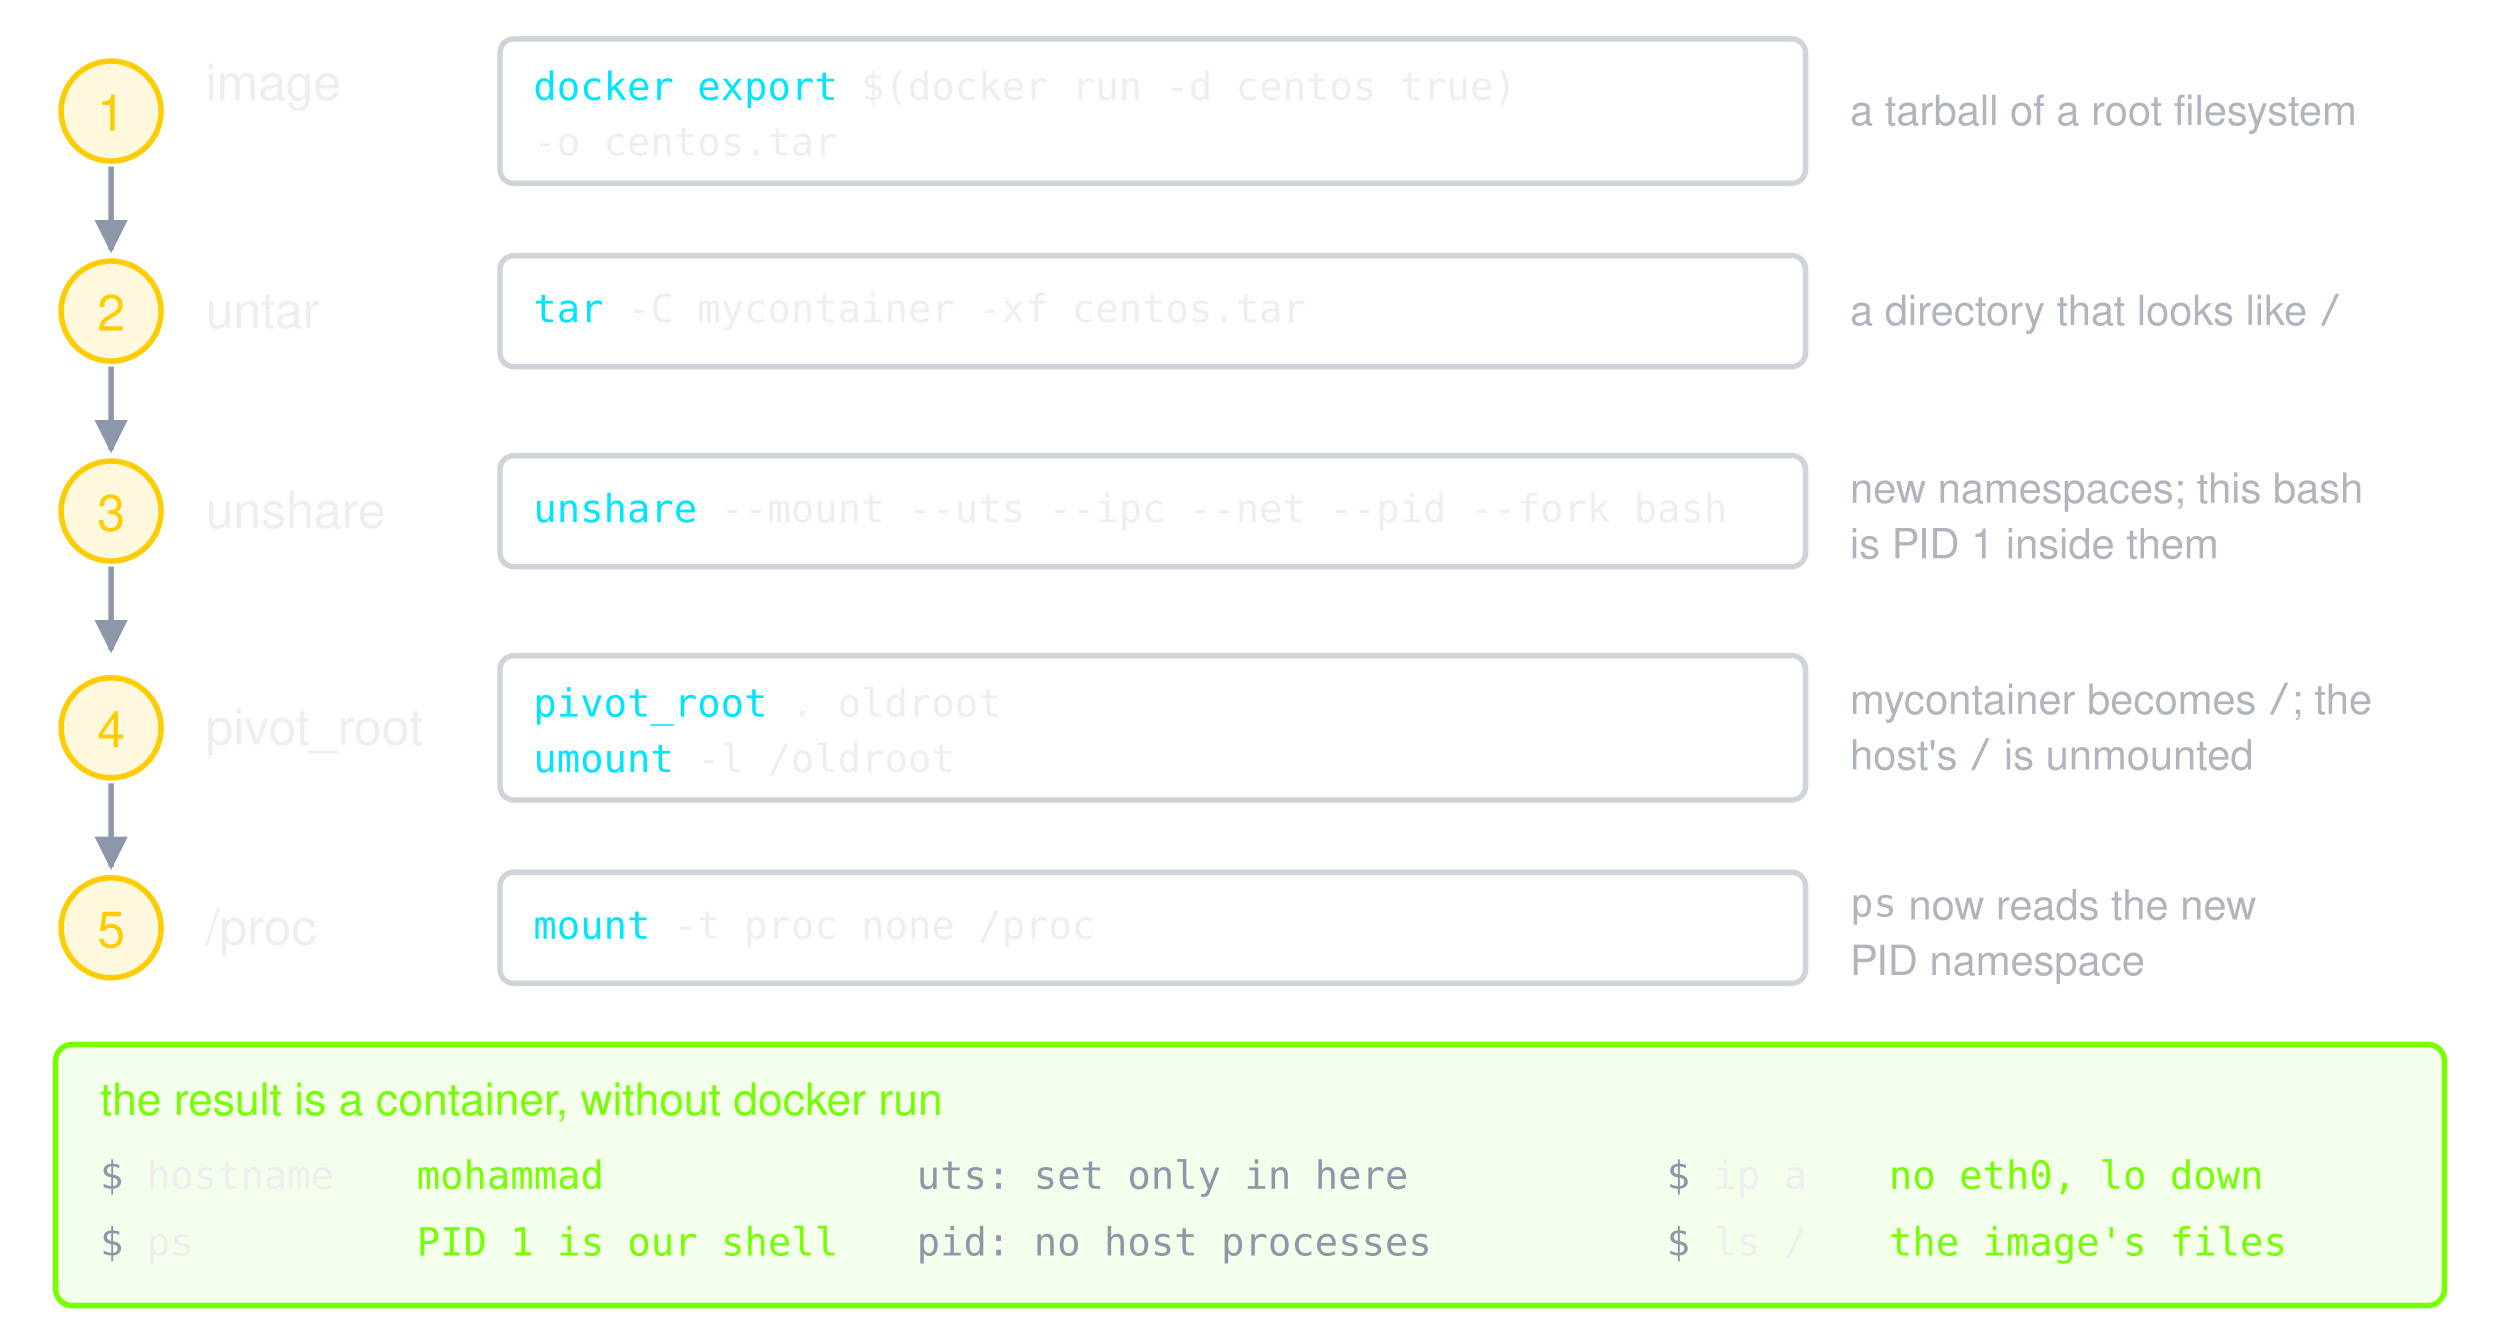
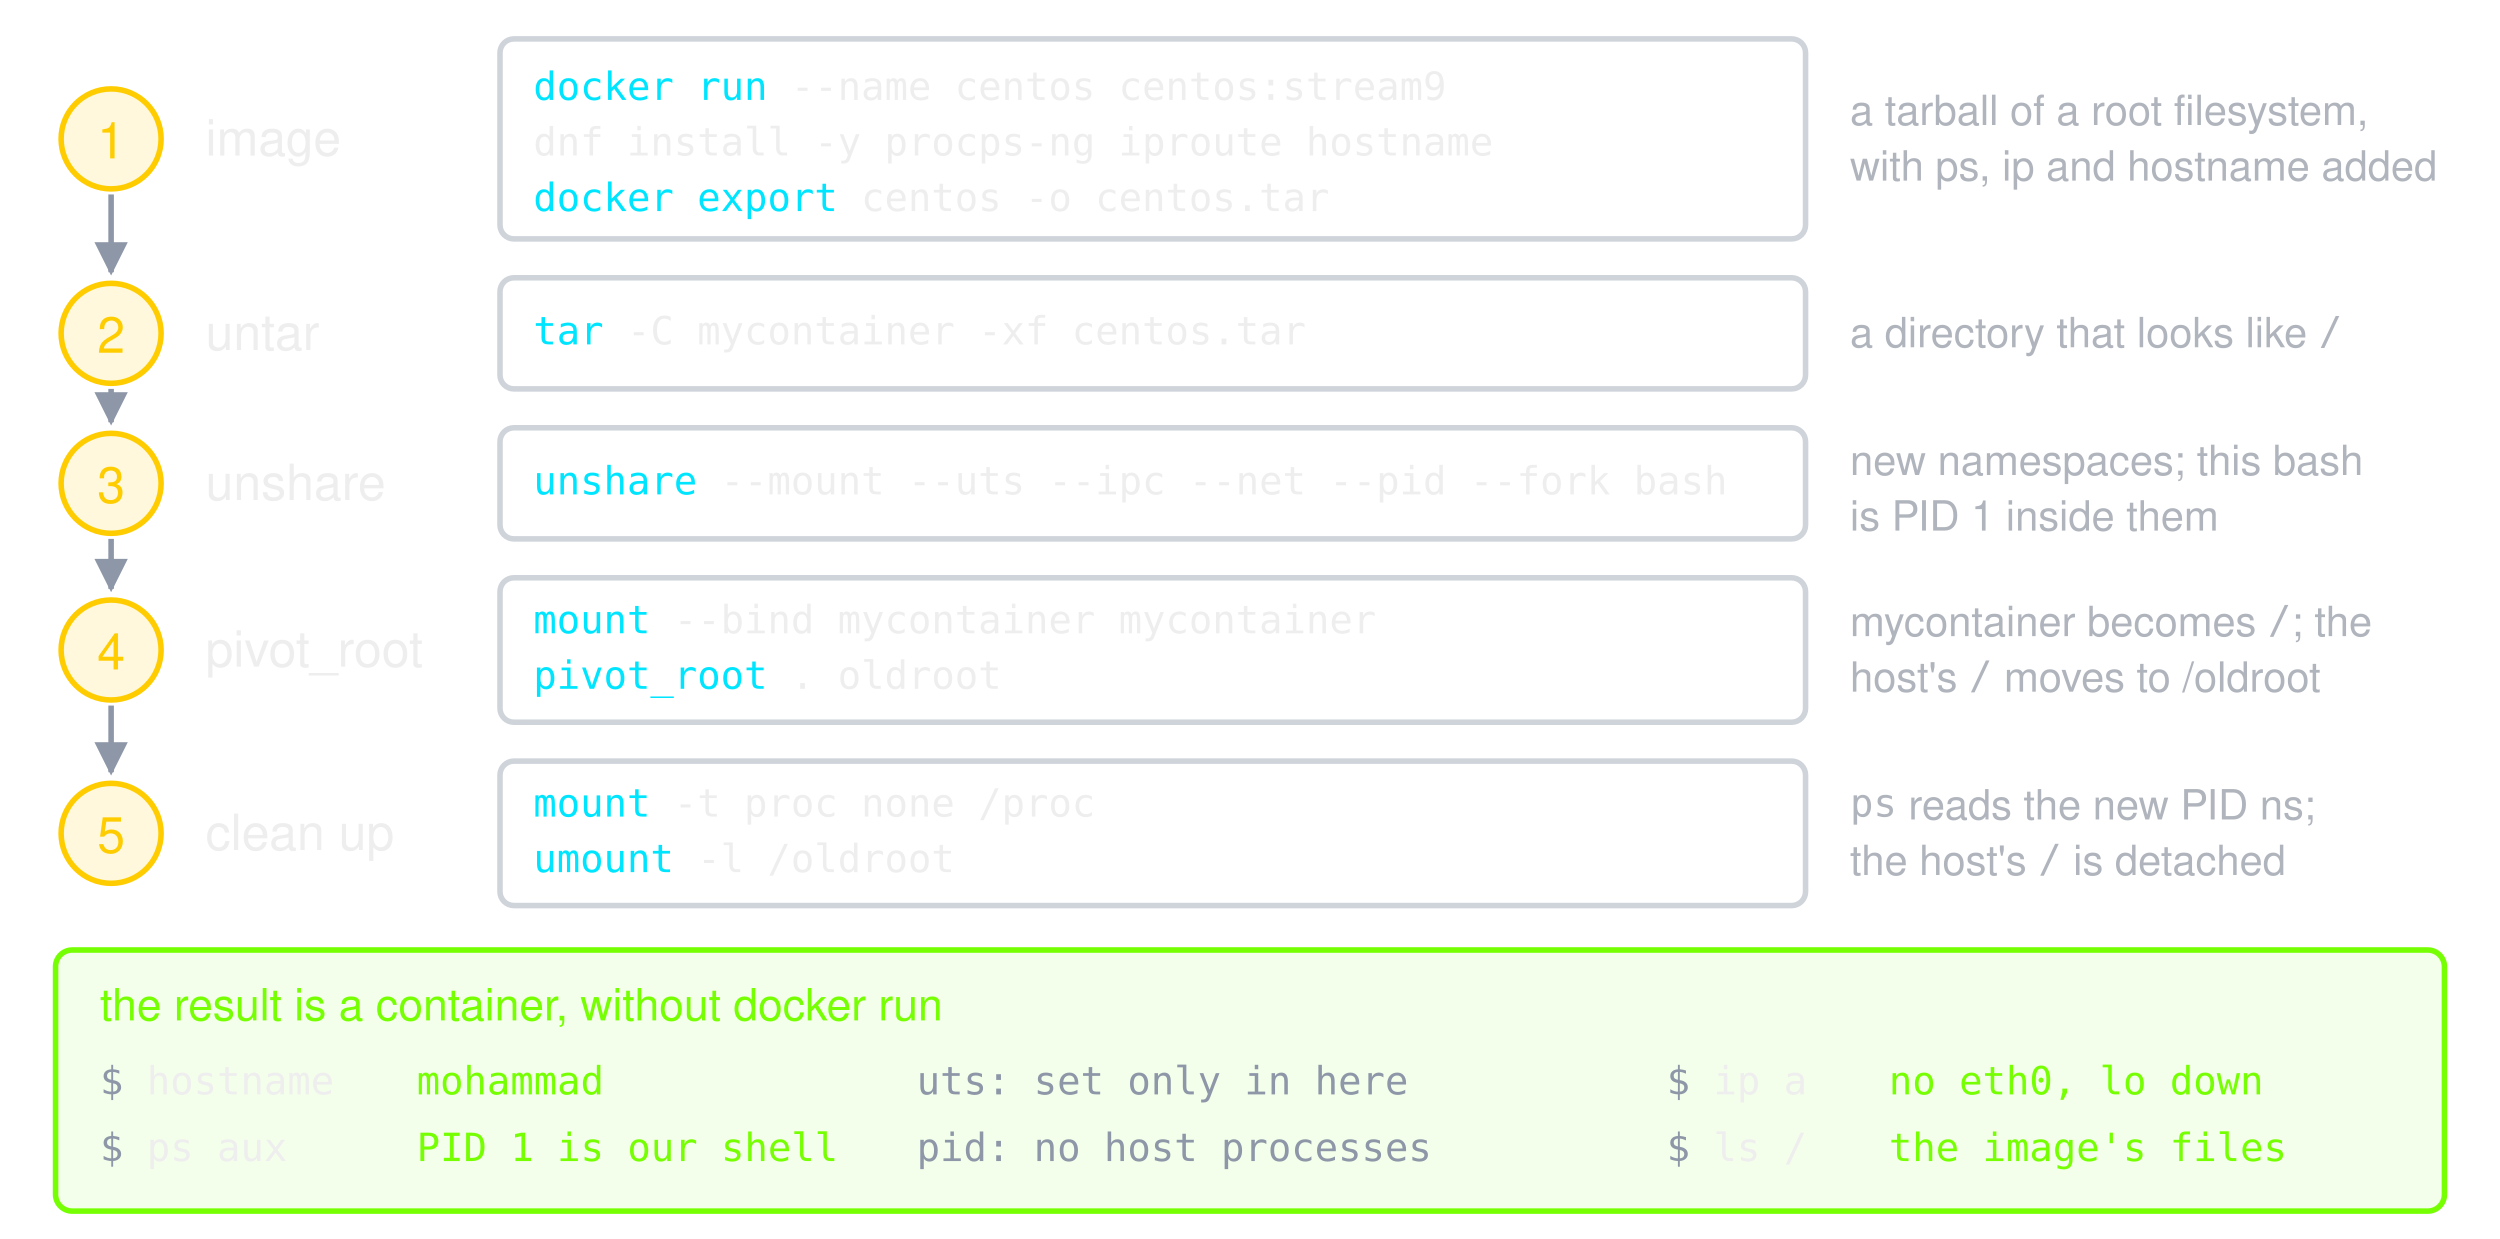
- <svg xmlns="http://www.w3.org/2000/svg" viewBox="0 0 900 480">
+ <svg xmlns="http://www.w3.org/2000/svg" viewBox="0 0 900 446">
  <style>
    text { font-family: "Helvetica Neue", Helvetica, Arial, sans-serif; font-size: 18px; fill: #eeeeee; text-anchor: middle; dominant-baseline: middle; }
    .small { font-size: 15px; fill: #b0b4bc; text-anchor: start; }
    .mono { font-family: Menlo, Consolas, "DejaVu Sans Mono", monospace; font-size: 14px; text-anchor: start; }
    .box { fill: rgba(255, 255, 255, 0.06); stroke: #cfd3da; stroke-width: 2; }
    .num { fill: rgba(255, 204, 0, 0.14); stroke: #ffcc00; stroke-width: 2; }
    .res { fill: rgba(118, 255, 3, 0.08); stroke: #76ff03; stroke-width: 2; }
    .line { fill: none; stroke: #8d97a8; stroke-width: 2; marker-end: url(#arrow); }
    .orange { fill: #ff9100; } .green { fill: #76ff03; } .cyan { fill: #00e5ff; }
    .red { fill: #ff5252; } .violet { fill: #ee82ee; } .yellow { fill: #ffcc00; } .grey { fill: #8d97a8; }
  </style>
  <defs>
    <marker id="arrow" viewBox="0 0 10 10" refX="9" refY="5" markerWidth="6" markerHeight="6" orient="auto">
      <path d="M0,0 L10,5 L0,10 z" fill="#8d97a8" />
    </marker>
  </defs>
-   <circle class="num" cx="40" cy="40" r="18" />
-   <text class="yellow" x="40" y="41">1</text>
-   <text x="74" y="30" style="text-anchor: start">image</text>
-   <rect class="box" x="180" y="14" width="470" height="52" rx="5" />
+   <circle class="num" cx="40" cy="50" r="18" />
+   <text class="yellow" x="40" y="51">1</text>
+   <text x="74" y="50" style="text-anchor: start">image</text>
+   <rect class="box" x="180" y="14" width="470" height="72" rx="5" />
  <text class="mono" x="192" y="32">
-     <tspan class="cyan">docker export</tspan> $(docker run -d centos true)</text>
-   <text class="mono" x="192" y="52">  -o centos.tar</text>
-   <text class="small" x="666" y="40">a tarball of a root filesystem</text>
-   <path class="line" d="M40,60 L40,90" />
-   <circle class="num" cx="40" cy="112" r="18" />
-   <text class="yellow" x="40" y="113">2</text>
-   <text x="74" y="112" style="text-anchor: start">untar</text>
-   <rect class="box" x="180" y="92" width="470" height="40" rx="5" />
-   <text class="mono" x="192" y="112">
+     <tspan class="cyan">docker run</tspan> --name centos centos:stream9</text>
+   <text class="mono" x="192" y="52">  dnf install -y procps-ng iproute hostname</text>
+   <text class="mono" x="192" y="72">
+     <tspan class="cyan">docker export</tspan> centos -o centos.tar</text>
+   <text class="small" x="666" y="40">a tarball of a root filesystem,</text>
+   <text class="small" x="666" y="60">with ps, ip and hostname added</text>
+   <path class="line" d="M40,70 L40,98" />
+   <circle class="num" cx="40" cy="120" r="18" />
+   <text class="yellow" x="40" y="121">2</text>
+   <text x="74" y="120" style="text-anchor: start">untar</text>
+   <rect class="box" x="180" y="100" width="470" height="40" rx="5" />
+   <text class="mono" x="192" y="120">
    <tspan class="cyan">tar</tspan> -C mycontainer -xf centos.tar</text>
-   <text class="small" x="666" y="112">a directory that looks like <tspan class="mono">/</tspan>
+   <text class="small" x="666" y="120">a directory that looks like <tspan class="mono">/</tspan>
  </text>
-   <path class="line" d="M40,132 L40,162" />
-   <circle class="num" cx="40" cy="184" r="18" />
-   <text class="yellow" x="40" y="185">3</text>
-   <text x="74" y="184" style="text-anchor: start">unshare</text>
-   <rect class="box" x="180" y="164" width="470" height="40" rx="5" />
-   <text class="mono" x="192" y="184">
+   <path class="line" d="M40,140 L40,152" />
+   <circle class="num" cx="40" cy="174" r="18" />
+   <text class="yellow" x="40" y="175">3</text>
+   <text x="74" y="174" style="text-anchor: start">unshare</text>
+   <rect class="box" x="180" y="154" width="470" height="40" rx="5" />
+   <text class="mono" x="192" y="174">
    <tspan class="cyan">unshare</tspan> --mount --uts --ipc --net --pid --fork bash</text>
-   <text class="small" x="666" y="176">new namespaces; this bash</text>
-   <text class="small" x="666" y="196">is PID 1 inside them</text>
-   <path class="line" d="M40,204 L40,234" />
-   <circle class="num" cx="40" cy="262" r="18" />
-   <text class="yellow" x="40" y="263">4</text>
-   <text x="74" y="262" style="text-anchor: start">pivot_root</text>
-   <rect class="box" x="180" y="236" width="470" height="52" rx="5" />
-   <text class="mono" x="192" y="254">
+   <text class="small" x="666" y="166">new namespaces; this bash</text>
+   <text class="small" x="666" y="186">is PID 1 inside them</text>
+   <path class="line" d="M40,194 L40,212" />
+   <circle class="num" cx="40" cy="234" r="18" />
+   <text class="yellow" x="40" y="235">4</text>
+   <text x="74" y="234" style="text-anchor: start">pivot_root</text>
+   <rect class="box" x="180" y="208" width="470" height="52" rx="5" />
+   <text class="mono" x="192" y="224">
+     <tspan class="cyan">mount</tspan> --bind mycontainer mycontainer</text>
+   <text class="mono" x="192" y="244">
    <tspan class="cyan">pivot_root</tspan> . oldroot</text>
-   <text class="mono" x="192" y="274">
+   <text class="small" x="666" y="224">mycontainer becomes <tspan class="mono">/</tspan>; the</text>
+   <text class="small" x="666" y="244">host's <tspan class="mono">/</tspan> moves to /oldroot</text>
+   <path class="line" d="M40,254 L40,278" />
+   <circle class="num" cx="40" cy="300" r="18" />
+   <text class="yellow" x="40" y="301">5</text>
+   <text x="74" y="300" style="text-anchor: start">clean up</text>
+   <rect class="box" x="180" y="274" width="470" height="52" rx="5" />
+   <text class="mono" x="192" y="290">
+     <tspan class="cyan">mount</tspan> -t proc none /proc</text>
+   <text class="mono" x="192" y="310">
    <tspan class="cyan">umount</tspan> -l /oldroot</text>
-   <text class="small" x="666" y="252">mycontainer becomes <tspan class="mono">/</tspan>; the</text>
-   <text class="small" x="666" y="272">host's <tspan class="mono">/</tspan> is unmounted</text>
-   <path class="line" d="M40,282 L40,312" />
-   <circle class="num" cx="40" cy="334" r="18" />
-   <text class="yellow" x="40" y="335">5</text>
-   <text x="74" y="334" style="text-anchor: start">/proc</text>
-   <rect class="box" x="180" y="314" width="470" height="40" rx="5" />
-   <text class="mono" x="192" y="334">
-     <tspan class="cyan">mount</tspan> -t proc none /proc</text>
-   <text class="small" x="666" y="326">
-     <tspan class="mono">ps</tspan> now reads the new</text>
-   <text class="small" x="666" y="346">PID namespace</text>
-   <rect class="res" x="20" y="376" width="860" height="94" rx="6" />
-   <text class="green" x="36" y="396" style="text-anchor: start; font-size: 16px">the result is a container, without docker run</text>
-   <text class="mono" x="36" y="424">
+   <text class="small" x="666" y="290">
+     <tspan class="mono">ps</tspan> reads the new PID ns;</text>
+   <text class="small" x="666" y="310">the host's <tspan class="mono">/</tspan> is detached</text>
+   <rect class="res" x="20" y="342" width="860" height="94" rx="6" />
+   <text class="green" x="36" y="362" style="text-anchor: start; font-size: 16px">the result is a container, without docker run</text>
+   <text class="mono" x="36" y="390">
    <tspan class="grey">$</tspan> hostname</text>
-   <text class="mono green" x="150" y="424">mohammad</text>
-   <text class="mono grey" x="330" y="424">uts: set only in here</text>
-   <text class="mono" x="36" y="448">
-     <tspan class="grey">$</tspan> ps</text>
-   <text class="mono green" x="150" y="448">PID 1 is our shell</text>
-   <text class="mono grey" x="330" y="448">pid: no host processes</text>
-   <text class="mono" x="600" y="424">
+   <text class="mono green" x="150" y="390">mohammad</text>
+   <text class="mono grey" x="330" y="390">uts: set only in here</text>
+   <text class="mono" x="36" y="414">
+     <tspan class="grey">$</tspan> ps aux</text>
+   <text class="mono green" x="150" y="414">PID 1 is our shell</text>
+   <text class="mono grey" x="330" y="414">pid: no host processes</text>
+   <text class="mono" x="600" y="390">
    <tspan class="grey">$</tspan> ip a</text>
-   <text class="mono green" x="680" y="424">no eth0, lo down</text>
-   <text class="mono" x="600" y="448">
+   <text class="mono green" x="680" y="390">no eth0, lo down</text>
+   <text class="mono" x="600" y="414">
    <tspan class="grey">$</tspan> ls /</text>
-   <text class="mono green" x="680" y="448">the image's files</text>
+   <text class="mono green" x="680" y="414">the image's files</text>
</svg>
